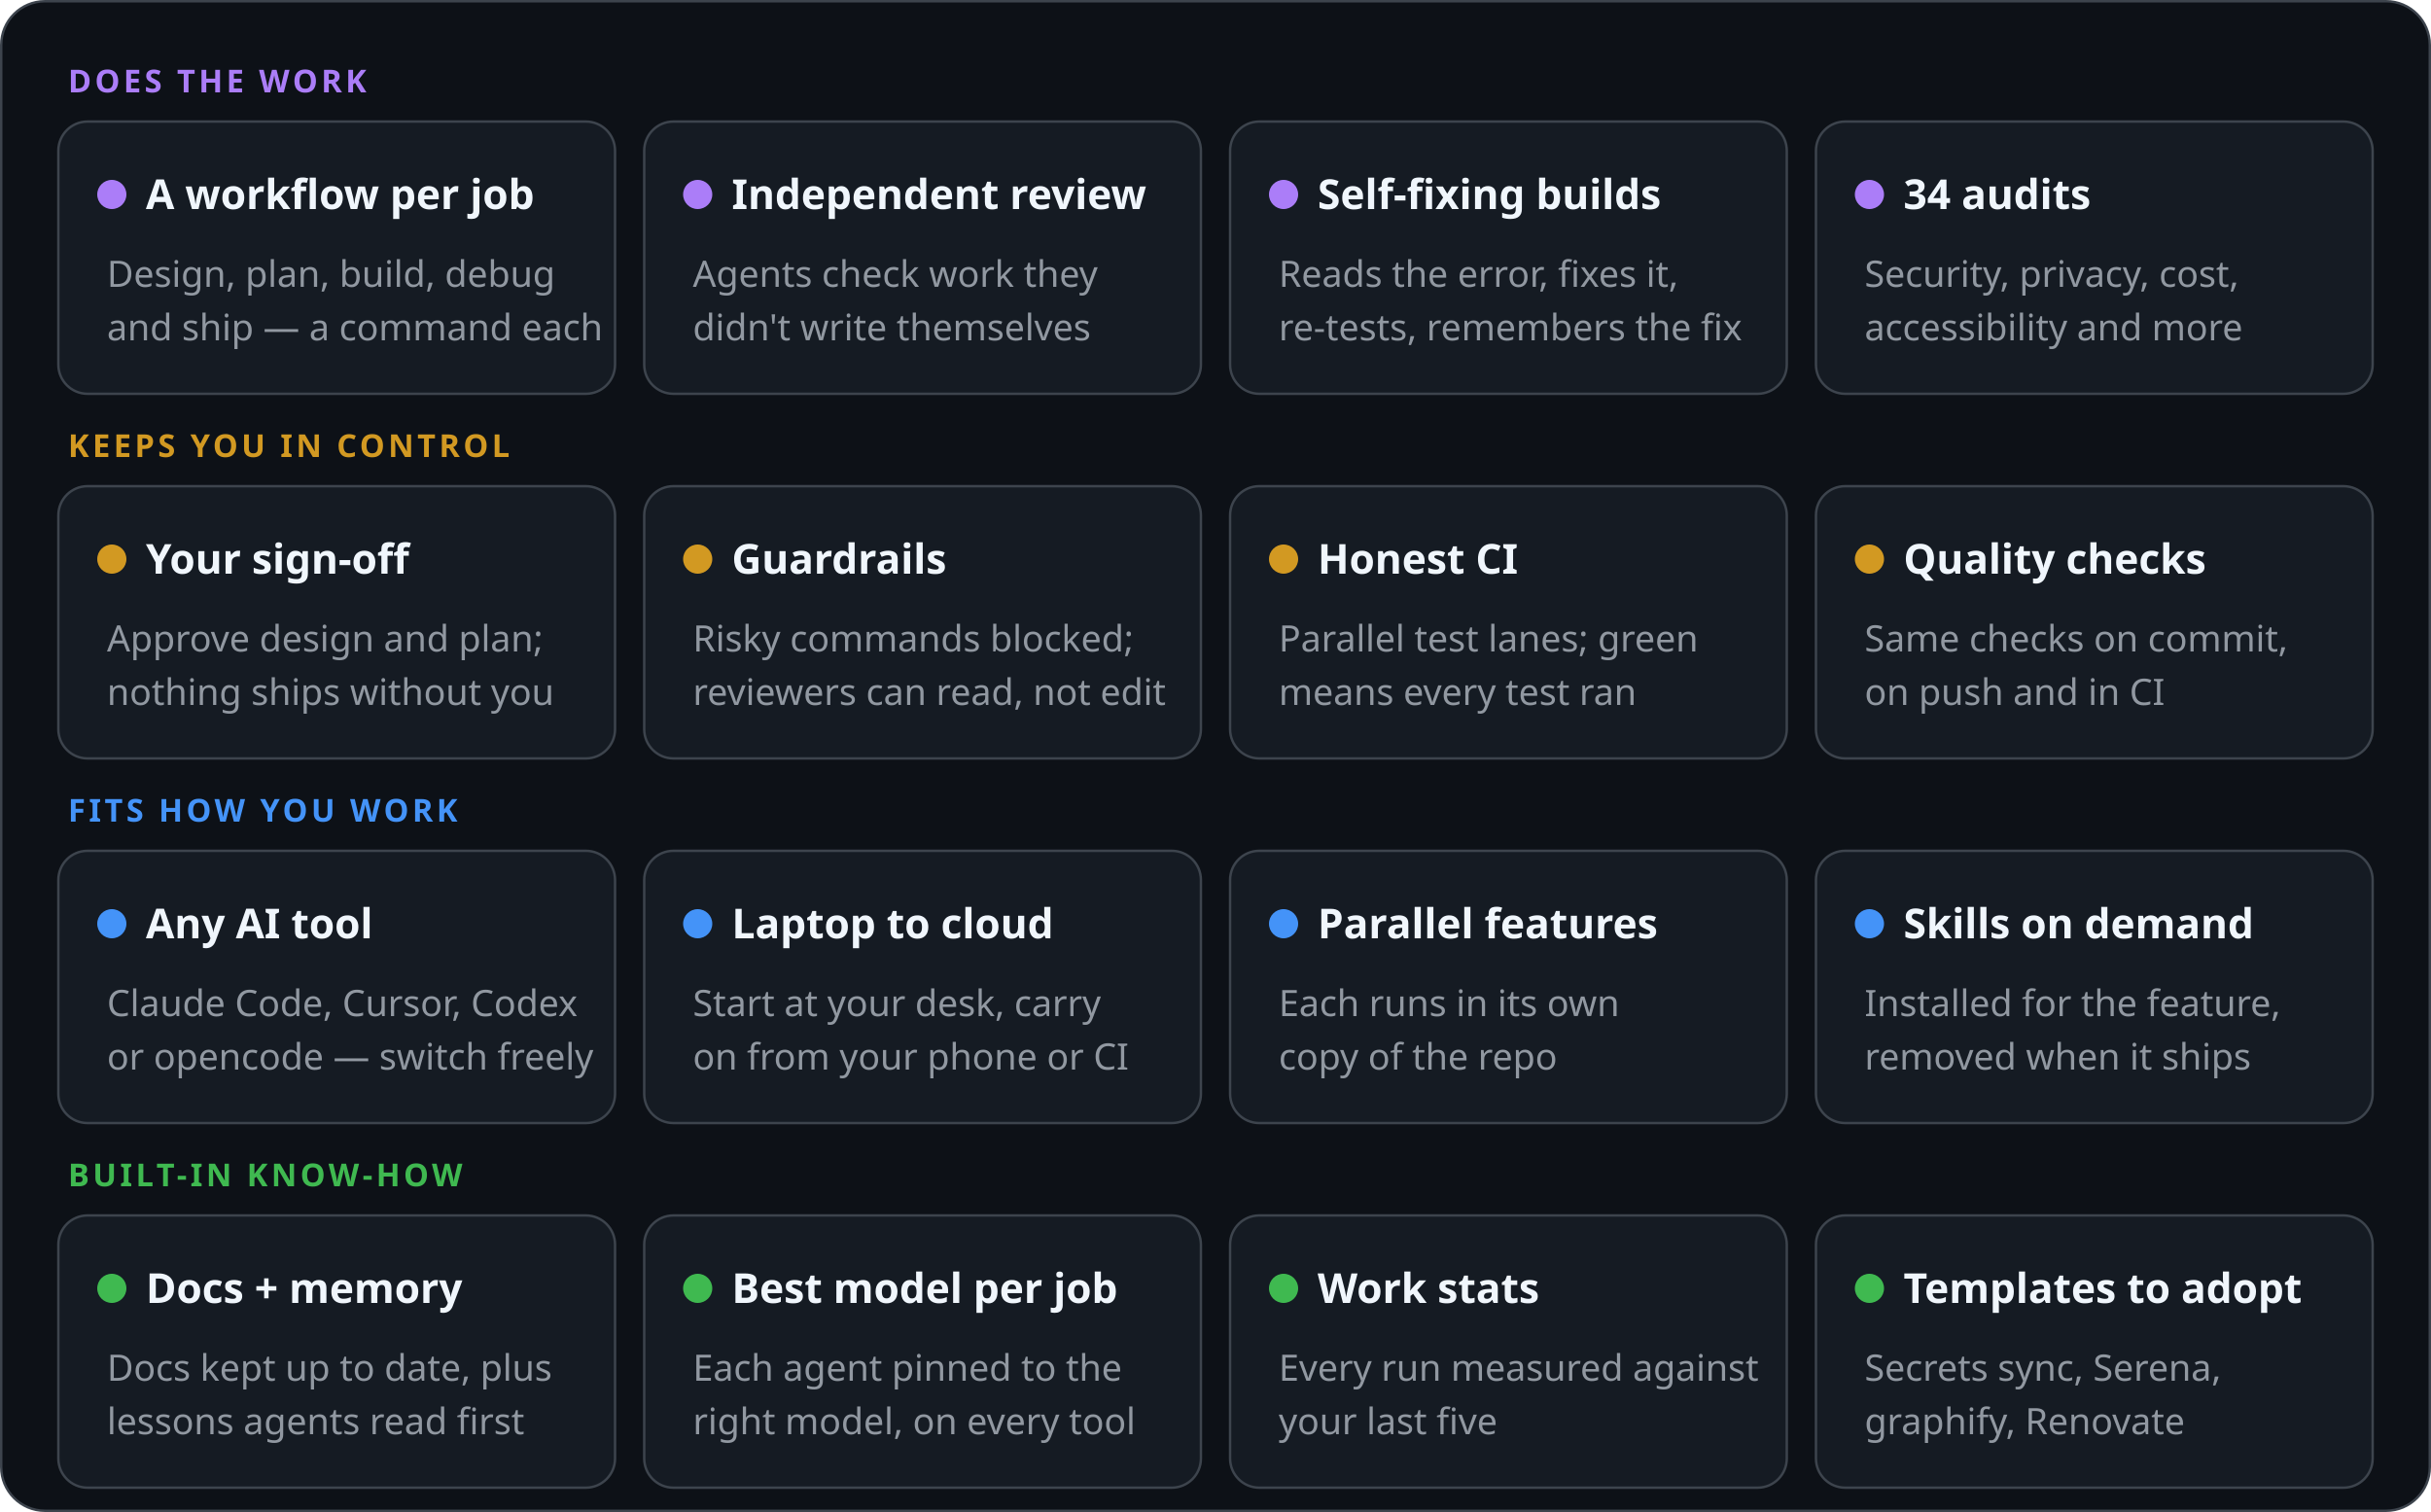
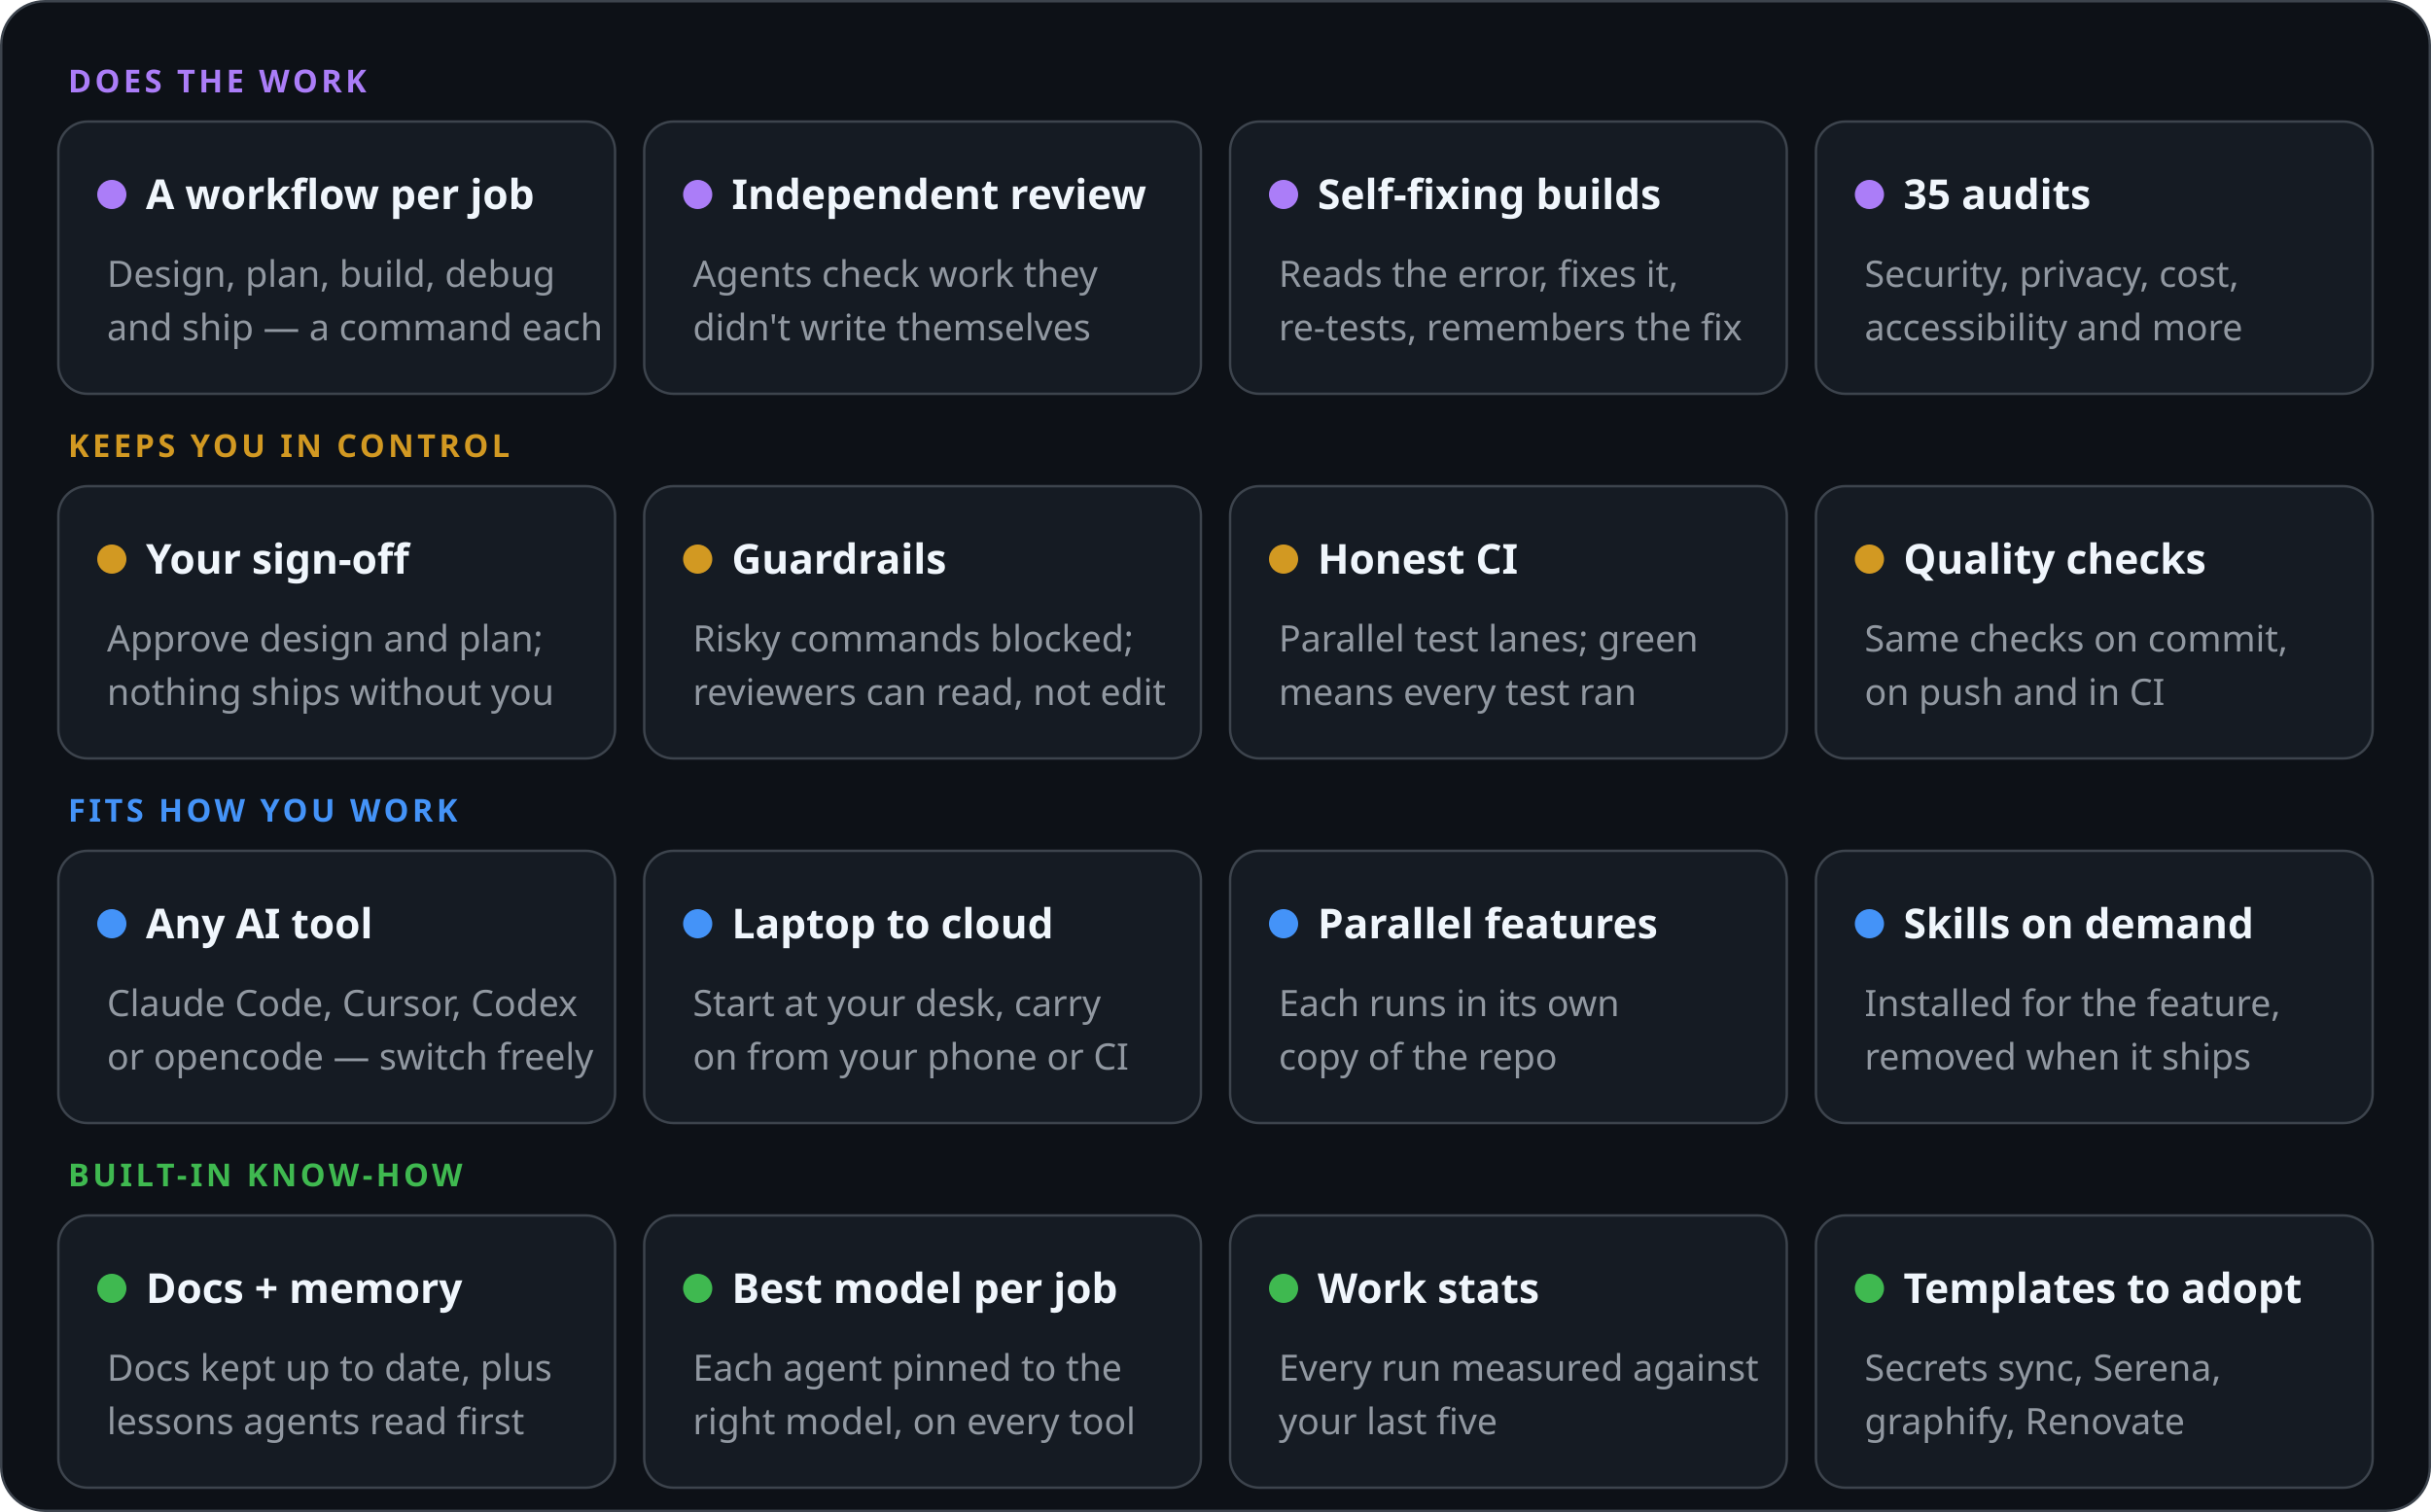
- <svg xmlns="http://www.w3.org/2000/svg" width="1000" height="622" viewBox="0 0 1000 622" role="img" aria-label="What ships with bkit: ready-made workflows, independent review, self-fixing builds, 34 audits, human sign-off, guardrails, honest CI, quality checks, any AI tool, laptop to cloud, parallel features, skills on demand, docs and memory kept current, best model per job, work stats, templates to adopt.">
+ <svg xmlns="http://www.w3.org/2000/svg" width="1000" height="622" viewBox="0 0 1000 622" role="img" aria-label="What ships with bkit: ready-made workflows, independent review, self-fixing builds, 35 audits, human sign-off, guardrails, honest CI, quality checks, any AI tool, laptop to cloud, parallel features, skills on demand, docs and memory kept current, best model per job, work stats, templates to adopt.">
  <rect x="0.5" y="0.5" width="999" height="621" rx="18" fill="#0d1117" stroke="#3d444d" />
  <text x="28" y="38" font-family="-apple-system, BlinkMacSystemFont, 'Segoe UI', 'Noto Sans', Helvetica, Arial, sans-serif" font-size="13" font-weight="700" fill="#ab7df8" text-anchor="start" letter-spacing="1.4">DOES THE WORK</text>
  <rect x="24" y="50" width="229" height="112" rx="12" fill="#151b23" stroke="#3d444d" />
  <circle cx="46" cy="80" r="6" fill="#ab7df8" />
  <text x="60" y="86" font-family="-apple-system, BlinkMacSystemFont, 'Segoe UI', 'Noto Sans', Helvetica, Arial, sans-serif" font-size="17" font-weight="700" fill="#f0f6fc" text-anchor="start">A workflow per job</text>
  <text x="44" y="118" font-family="-apple-system, BlinkMacSystemFont, 'Segoe UI', 'Noto Sans', Helvetica, Arial, sans-serif" font-size="15" font-weight="400" fill="#9198a1" text-anchor="start">Design, plan, build, debug</text>
  <text x="44" y="140" font-family="-apple-system, BlinkMacSystemFont, 'Segoe UI', 'Noto Sans', Helvetica, Arial, sans-serif" font-size="15" font-weight="400" fill="#9198a1" text-anchor="start">and ship — a command each</text>
  <rect x="265" y="50" width="229" height="112" rx="12" fill="#151b23" stroke="#3d444d" />
  <circle cx="287" cy="80" r="6" fill="#ab7df8" />
  <text x="301" y="86" font-family="-apple-system, BlinkMacSystemFont, 'Segoe UI', 'Noto Sans', Helvetica, Arial, sans-serif" font-size="17" font-weight="700" fill="#f0f6fc" text-anchor="start">Independent review</text>
  <text x="285" y="118" font-family="-apple-system, BlinkMacSystemFont, 'Segoe UI', 'Noto Sans', Helvetica, Arial, sans-serif" font-size="15" font-weight="400" fill="#9198a1" text-anchor="start">Agents check work they</text>
  <text x="285" y="140" font-family="-apple-system, BlinkMacSystemFont, 'Segoe UI', 'Noto Sans', Helvetica, Arial, sans-serif" font-size="15" font-weight="400" fill="#9198a1" text-anchor="start">didn't write themselves</text>
  <rect x="506" y="50" width="229" height="112" rx="12" fill="#151b23" stroke="#3d444d" />
  <circle cx="528" cy="80" r="6" fill="#ab7df8" />
  <text x="542" y="86" font-family="-apple-system, BlinkMacSystemFont, 'Segoe UI', 'Noto Sans', Helvetica, Arial, sans-serif" font-size="17" font-weight="700" fill="#f0f6fc" text-anchor="start">Self-fixing builds</text>
  <text x="526" y="118" font-family="-apple-system, BlinkMacSystemFont, 'Segoe UI', 'Noto Sans', Helvetica, Arial, sans-serif" font-size="15" font-weight="400" fill="#9198a1" text-anchor="start">Reads the error, fixes it,</text>
  <text x="526" y="140" font-family="-apple-system, BlinkMacSystemFont, 'Segoe UI', 'Noto Sans', Helvetica, Arial, sans-serif" font-size="15" font-weight="400" fill="#9198a1" text-anchor="start">re-tests, remembers the fix</text>
  <rect x="747" y="50" width="229" height="112" rx="12" fill="#151b23" stroke="#3d444d" />
  <circle cx="769" cy="80" r="6" fill="#ab7df8" />
-   <text x="783" y="86" font-family="-apple-system, BlinkMacSystemFont, 'Segoe UI', 'Noto Sans', Helvetica, Arial, sans-serif" font-size="17" font-weight="700" fill="#f0f6fc" text-anchor="start">34 audits</text>
+   <text x="783" y="86" font-family="-apple-system, BlinkMacSystemFont, 'Segoe UI', 'Noto Sans', Helvetica, Arial, sans-serif" font-size="17" font-weight="700" fill="#f0f6fc" text-anchor="start">35 audits</text>
  <text x="767" y="118" font-family="-apple-system, BlinkMacSystemFont, 'Segoe UI', 'Noto Sans', Helvetica, Arial, sans-serif" font-size="15" font-weight="400" fill="#9198a1" text-anchor="start">Security, privacy, cost,</text>
  <text x="767" y="140" font-family="-apple-system, BlinkMacSystemFont, 'Segoe UI', 'Noto Sans', Helvetica, Arial, sans-serif" font-size="15" font-weight="400" fill="#9198a1" text-anchor="start">accessibility and more</text>
  <text x="28" y="188" font-family="-apple-system, BlinkMacSystemFont, 'Segoe UI', 'Noto Sans', Helvetica, Arial, sans-serif" font-size="13" font-weight="700" fill="#d29922" text-anchor="start" letter-spacing="1.4">KEEPS YOU IN CONTROL</text>
  <rect x="24" y="200" width="229" height="112" rx="12" fill="#151b23" stroke="#3d444d" />
  <circle cx="46" cy="230" r="6" fill="#d29922" />
  <text x="60" y="236" font-family="-apple-system, BlinkMacSystemFont, 'Segoe UI', 'Noto Sans', Helvetica, Arial, sans-serif" font-size="17" font-weight="700" fill="#f0f6fc" text-anchor="start">Your sign-off</text>
  <text x="44" y="268" font-family="-apple-system, BlinkMacSystemFont, 'Segoe UI', 'Noto Sans', Helvetica, Arial, sans-serif" font-size="15" font-weight="400" fill="#9198a1" text-anchor="start">Approve design and plan;</text>
  <text x="44" y="290" font-family="-apple-system, BlinkMacSystemFont, 'Segoe UI', 'Noto Sans', Helvetica, Arial, sans-serif" font-size="15" font-weight="400" fill="#9198a1" text-anchor="start">nothing ships without you</text>
  <rect x="265" y="200" width="229" height="112" rx="12" fill="#151b23" stroke="#3d444d" />
  <circle cx="287" cy="230" r="6" fill="#d29922" />
  <text x="301" y="236" font-family="-apple-system, BlinkMacSystemFont, 'Segoe UI', 'Noto Sans', Helvetica, Arial, sans-serif" font-size="17" font-weight="700" fill="#f0f6fc" text-anchor="start">Guardrails</text>
  <text x="285" y="268" font-family="-apple-system, BlinkMacSystemFont, 'Segoe UI', 'Noto Sans', Helvetica, Arial, sans-serif" font-size="15" font-weight="400" fill="#9198a1" text-anchor="start">Risky commands blocked;</text>
  <text x="285" y="290" font-family="-apple-system, BlinkMacSystemFont, 'Segoe UI', 'Noto Sans', Helvetica, Arial, sans-serif" font-size="15" font-weight="400" fill="#9198a1" text-anchor="start">reviewers can read, not edit</text>
  <rect x="506" y="200" width="229" height="112" rx="12" fill="#151b23" stroke="#3d444d" />
  <circle cx="528" cy="230" r="6" fill="#d29922" />
  <text x="542" y="236" font-family="-apple-system, BlinkMacSystemFont, 'Segoe UI', 'Noto Sans', Helvetica, Arial, sans-serif" font-size="17" font-weight="700" fill="#f0f6fc" text-anchor="start">Honest CI</text>
  <text x="526" y="268" font-family="-apple-system, BlinkMacSystemFont, 'Segoe UI', 'Noto Sans', Helvetica, Arial, sans-serif" font-size="15" font-weight="400" fill="#9198a1" text-anchor="start">Parallel test lanes; green</text>
  <text x="526" y="290" font-family="-apple-system, BlinkMacSystemFont, 'Segoe UI', 'Noto Sans', Helvetica, Arial, sans-serif" font-size="15" font-weight="400" fill="#9198a1" text-anchor="start">means every test ran</text>
  <rect x="747" y="200" width="229" height="112" rx="12" fill="#151b23" stroke="#3d444d" />
  <circle cx="769" cy="230" r="6" fill="#d29922" />
  <text x="783" y="236" font-family="-apple-system, BlinkMacSystemFont, 'Segoe UI', 'Noto Sans', Helvetica, Arial, sans-serif" font-size="17" font-weight="700" fill="#f0f6fc" text-anchor="start">Quality checks</text>
  <text x="767" y="268" font-family="-apple-system, BlinkMacSystemFont, 'Segoe UI', 'Noto Sans', Helvetica, Arial, sans-serif" font-size="15" font-weight="400" fill="#9198a1" text-anchor="start">Same checks on commit,</text>
  <text x="767" y="290" font-family="-apple-system, BlinkMacSystemFont, 'Segoe UI', 'Noto Sans', Helvetica, Arial, sans-serif" font-size="15" font-weight="400" fill="#9198a1" text-anchor="start">on push and in CI</text>
  <text x="28" y="338" font-family="-apple-system, BlinkMacSystemFont, 'Segoe UI', 'Noto Sans', Helvetica, Arial, sans-serif" font-size="13" font-weight="700" fill="#4493f8" text-anchor="start" letter-spacing="1.4">FITS HOW YOU WORK</text>
  <rect x="24" y="350" width="229" height="112" rx="12" fill="#151b23" stroke="#3d444d" />
  <circle cx="46" cy="380" r="6" fill="#4493f8" />
  <text x="60" y="386" font-family="-apple-system, BlinkMacSystemFont, 'Segoe UI', 'Noto Sans', Helvetica, Arial, sans-serif" font-size="17" font-weight="700" fill="#f0f6fc" text-anchor="start">Any AI tool</text>
  <text x="44" y="418" font-family="-apple-system, BlinkMacSystemFont, 'Segoe UI', 'Noto Sans', Helvetica, Arial, sans-serif" font-size="15" font-weight="400" fill="#9198a1" text-anchor="start">Claude Code, Cursor, Codex</text>
  <text x="44" y="440" font-family="-apple-system, BlinkMacSystemFont, 'Segoe UI', 'Noto Sans', Helvetica, Arial, sans-serif" font-size="15" font-weight="400" fill="#9198a1" text-anchor="start">or opencode — switch freely</text>
  <rect x="265" y="350" width="229" height="112" rx="12" fill="#151b23" stroke="#3d444d" />
  <circle cx="287" cy="380" r="6" fill="#4493f8" />
  <text x="301" y="386" font-family="-apple-system, BlinkMacSystemFont, 'Segoe UI', 'Noto Sans', Helvetica, Arial, sans-serif" font-size="17" font-weight="700" fill="#f0f6fc" text-anchor="start">Laptop to cloud</text>
  <text x="285" y="418" font-family="-apple-system, BlinkMacSystemFont, 'Segoe UI', 'Noto Sans', Helvetica, Arial, sans-serif" font-size="15" font-weight="400" fill="#9198a1" text-anchor="start">Start at your desk, carry</text>
  <text x="285" y="440" font-family="-apple-system, BlinkMacSystemFont, 'Segoe UI', 'Noto Sans', Helvetica, Arial, sans-serif" font-size="15" font-weight="400" fill="#9198a1" text-anchor="start">on from your phone or CI</text>
  <rect x="506" y="350" width="229" height="112" rx="12" fill="#151b23" stroke="#3d444d" />
  <circle cx="528" cy="380" r="6" fill="#4493f8" />
  <text x="542" y="386" font-family="-apple-system, BlinkMacSystemFont, 'Segoe UI', 'Noto Sans', Helvetica, Arial, sans-serif" font-size="17" font-weight="700" fill="#f0f6fc" text-anchor="start">Parallel features</text>
  <text x="526" y="418" font-family="-apple-system, BlinkMacSystemFont, 'Segoe UI', 'Noto Sans', Helvetica, Arial, sans-serif" font-size="15" font-weight="400" fill="#9198a1" text-anchor="start">Each runs in its own</text>
  <text x="526" y="440" font-family="-apple-system, BlinkMacSystemFont, 'Segoe UI', 'Noto Sans', Helvetica, Arial, sans-serif" font-size="15" font-weight="400" fill="#9198a1" text-anchor="start">copy of the repo</text>
  <rect x="747" y="350" width="229" height="112" rx="12" fill="#151b23" stroke="#3d444d" />
  <circle cx="769" cy="380" r="6" fill="#4493f8" />
  <text x="783" y="386" font-family="-apple-system, BlinkMacSystemFont, 'Segoe UI', 'Noto Sans', Helvetica, Arial, sans-serif" font-size="17" font-weight="700" fill="#f0f6fc" text-anchor="start">Skills on demand</text>
  <text x="767" y="418" font-family="-apple-system, BlinkMacSystemFont, 'Segoe UI', 'Noto Sans', Helvetica, Arial, sans-serif" font-size="15" font-weight="400" fill="#9198a1" text-anchor="start">Installed for the feature,</text>
  <text x="767" y="440" font-family="-apple-system, BlinkMacSystemFont, 'Segoe UI', 'Noto Sans', Helvetica, Arial, sans-serif" font-size="15" font-weight="400" fill="#9198a1" text-anchor="start">removed when it ships</text>
  <text x="28" y="488" font-family="-apple-system, BlinkMacSystemFont, 'Segoe UI', 'Noto Sans', Helvetica, Arial, sans-serif" font-size="13" font-weight="700" fill="#3fb950" text-anchor="start" letter-spacing="1.4">BUILT-IN KNOW-HOW</text>
  <rect x="24" y="500" width="229" height="112" rx="12" fill="#151b23" stroke="#3d444d" />
  <circle cx="46" cy="530" r="6" fill="#3fb950" />
  <text x="60" y="536" font-family="-apple-system, BlinkMacSystemFont, 'Segoe UI', 'Noto Sans', Helvetica, Arial, sans-serif" font-size="17" font-weight="700" fill="#f0f6fc" text-anchor="start">Docs + memory</text>
  <text x="44" y="568" font-family="-apple-system, BlinkMacSystemFont, 'Segoe UI', 'Noto Sans', Helvetica, Arial, sans-serif" font-size="15" font-weight="400" fill="#9198a1" text-anchor="start">Docs kept up to date, plus</text>
  <text x="44" y="590" font-family="-apple-system, BlinkMacSystemFont, 'Segoe UI', 'Noto Sans', Helvetica, Arial, sans-serif" font-size="15" font-weight="400" fill="#9198a1" text-anchor="start">lessons agents read first</text>
  <rect x="265" y="500" width="229" height="112" rx="12" fill="#151b23" stroke="#3d444d" />
  <circle cx="287" cy="530" r="6" fill="#3fb950" />
  <text x="301" y="536" font-family="-apple-system, BlinkMacSystemFont, 'Segoe UI', 'Noto Sans', Helvetica, Arial, sans-serif" font-size="17" font-weight="700" fill="#f0f6fc" text-anchor="start">Best model per job</text>
  <text x="285" y="568" font-family="-apple-system, BlinkMacSystemFont, 'Segoe UI', 'Noto Sans', Helvetica, Arial, sans-serif" font-size="15" font-weight="400" fill="#9198a1" text-anchor="start">Each agent pinned to the</text>
  <text x="285" y="590" font-family="-apple-system, BlinkMacSystemFont, 'Segoe UI', 'Noto Sans', Helvetica, Arial, sans-serif" font-size="15" font-weight="400" fill="#9198a1" text-anchor="start">right model, on every tool</text>
  <rect x="506" y="500" width="229" height="112" rx="12" fill="#151b23" stroke="#3d444d" />
  <circle cx="528" cy="530" r="6" fill="#3fb950" />
  <text x="542" y="536" font-family="-apple-system, BlinkMacSystemFont, 'Segoe UI', 'Noto Sans', Helvetica, Arial, sans-serif" font-size="17" font-weight="700" fill="#f0f6fc" text-anchor="start">Work stats</text>
  <text x="526" y="568" font-family="-apple-system, BlinkMacSystemFont, 'Segoe UI', 'Noto Sans', Helvetica, Arial, sans-serif" font-size="15" font-weight="400" fill="#9198a1" text-anchor="start">Every run measured against</text>
  <text x="526" y="590" font-family="-apple-system, BlinkMacSystemFont, 'Segoe UI', 'Noto Sans', Helvetica, Arial, sans-serif" font-size="15" font-weight="400" fill="#9198a1" text-anchor="start">your last five</text>
  <rect x="747" y="500" width="229" height="112" rx="12" fill="#151b23" stroke="#3d444d" />
  <circle cx="769" cy="530" r="6" fill="#3fb950" />
  <text x="783" y="536" font-family="-apple-system, BlinkMacSystemFont, 'Segoe UI', 'Noto Sans', Helvetica, Arial, sans-serif" font-size="17" font-weight="700" fill="#f0f6fc" text-anchor="start">Templates to adopt</text>
  <text x="767" y="568" font-family="-apple-system, BlinkMacSystemFont, 'Segoe UI', 'Noto Sans', Helvetica, Arial, sans-serif" font-size="15" font-weight="400" fill="#9198a1" text-anchor="start">Secrets sync, Serena,</text>
  <text x="767" y="590" font-family="-apple-system, BlinkMacSystemFont, 'Segoe UI', 'Noto Sans', Helvetica, Arial, sans-serif" font-size="15" font-weight="400" fill="#9198a1" text-anchor="start">graphify, Renovate</text>
</svg>
